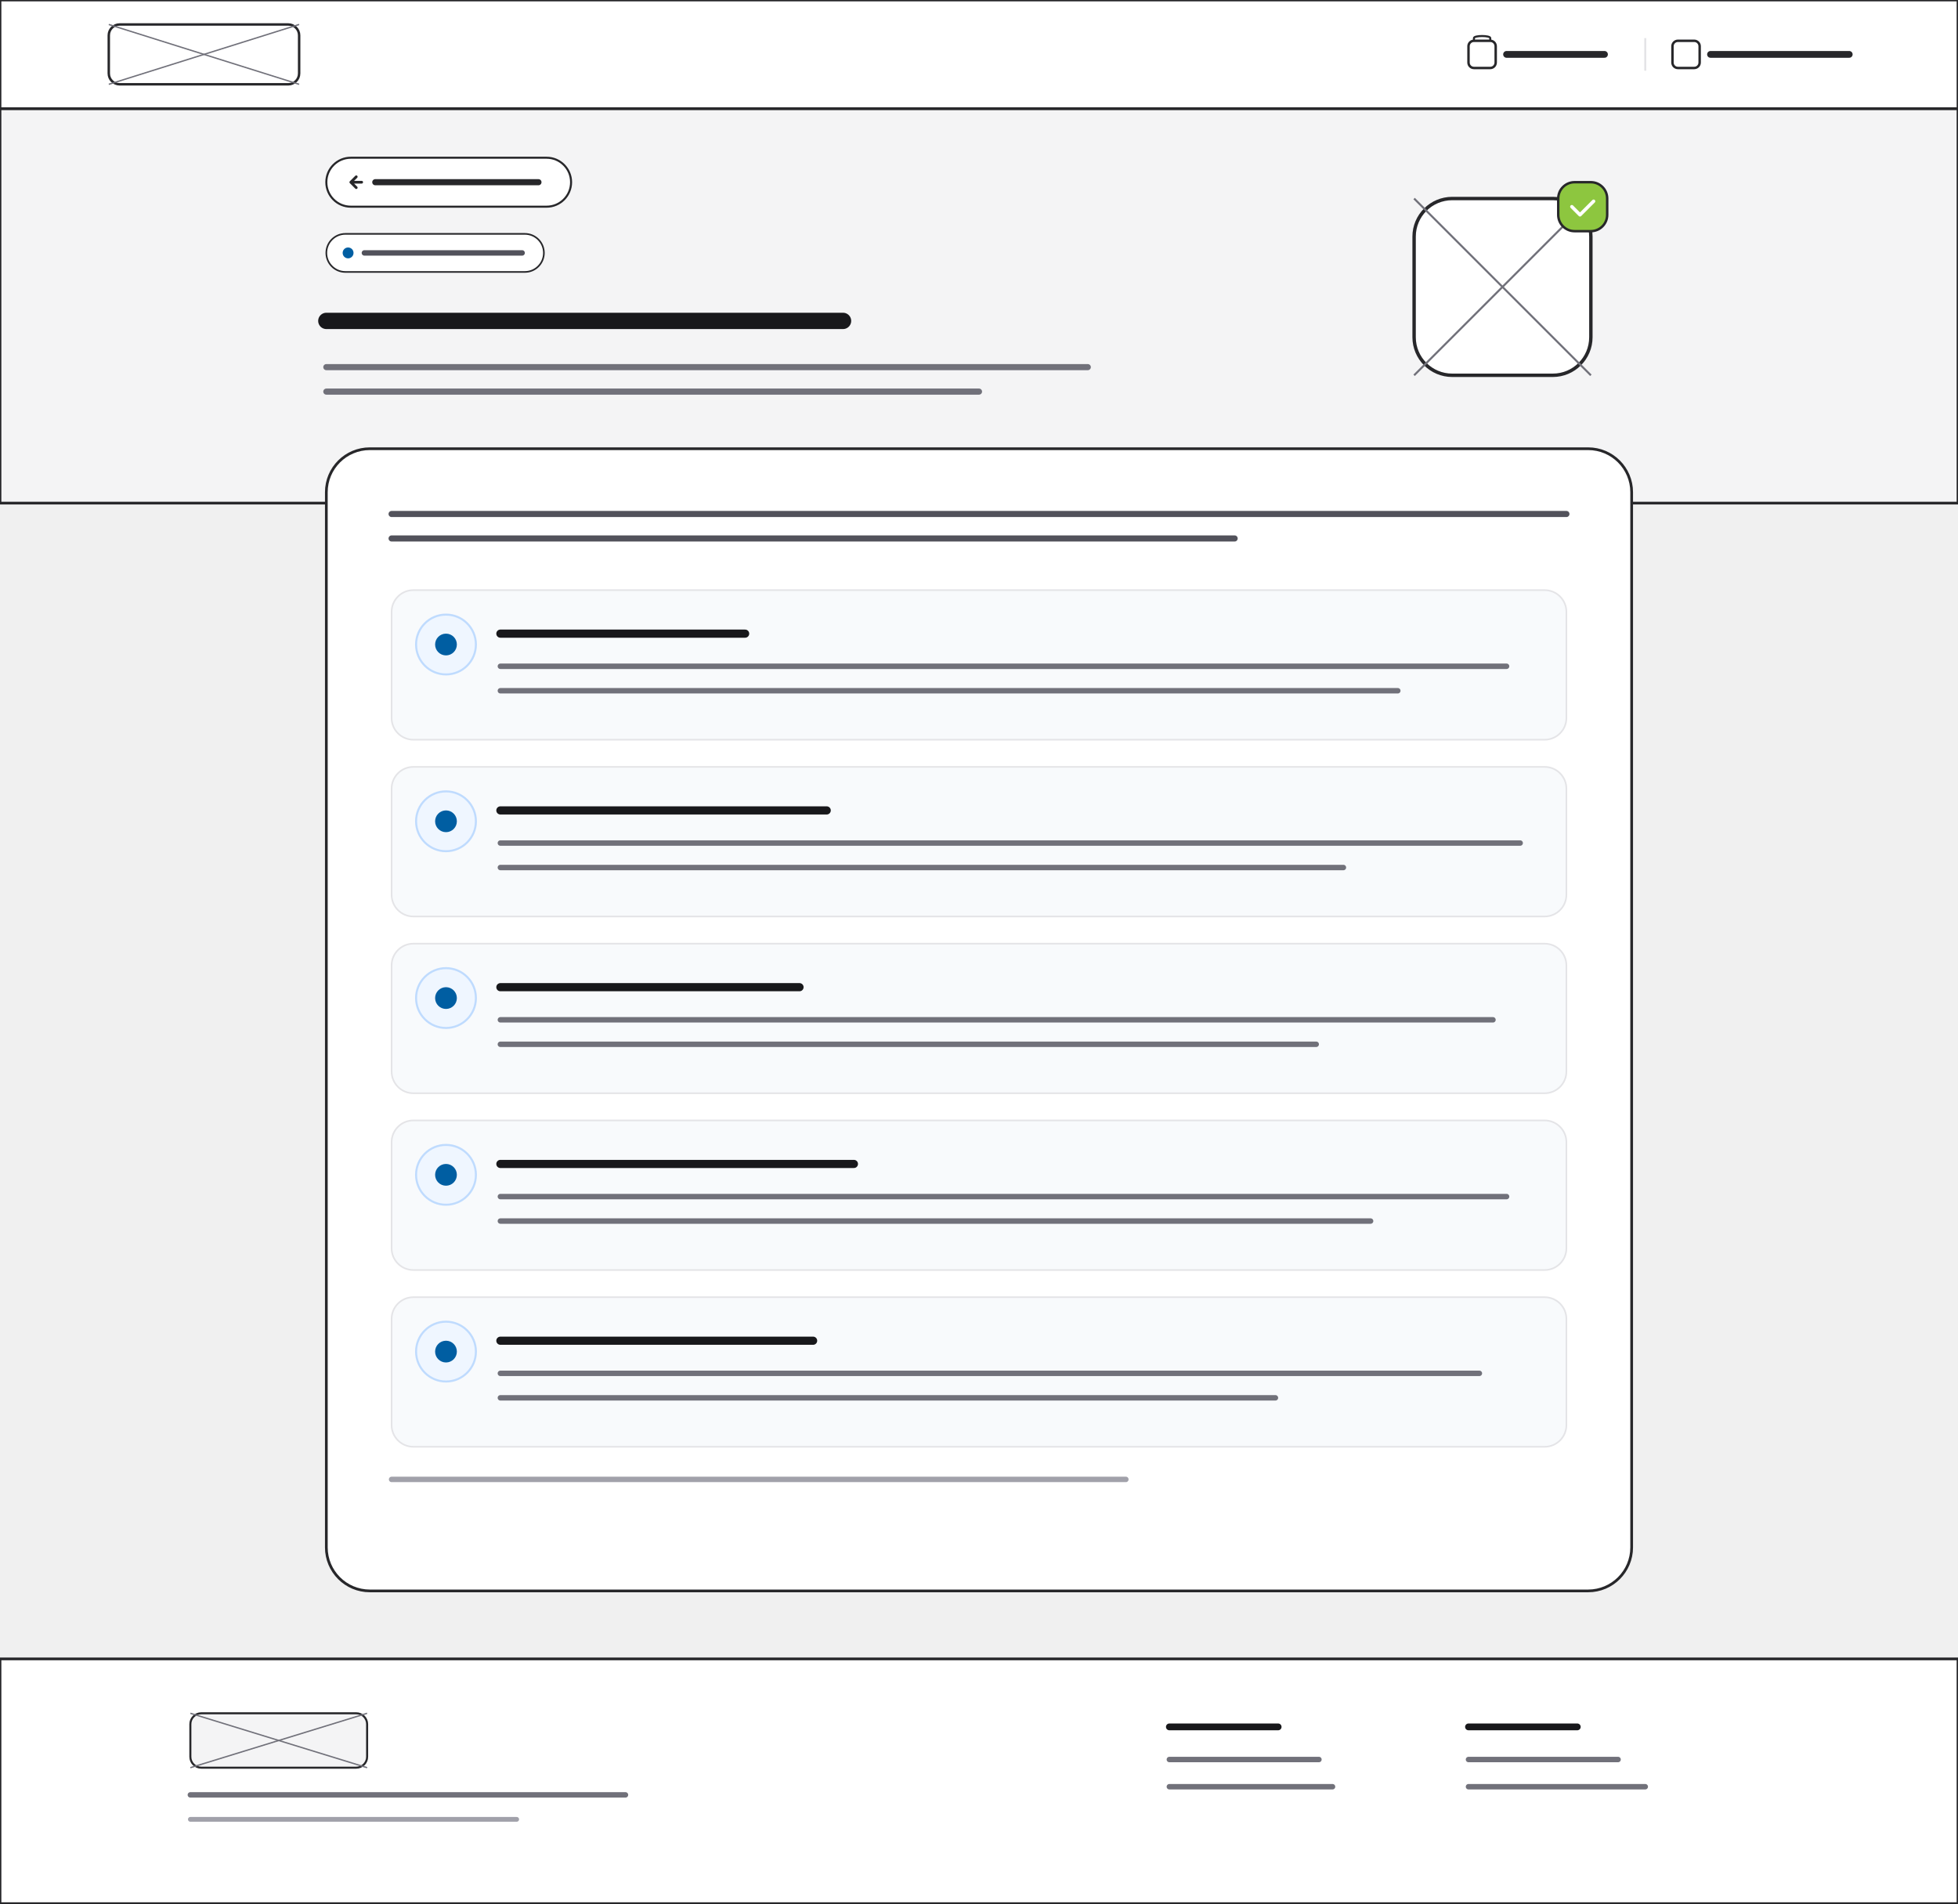
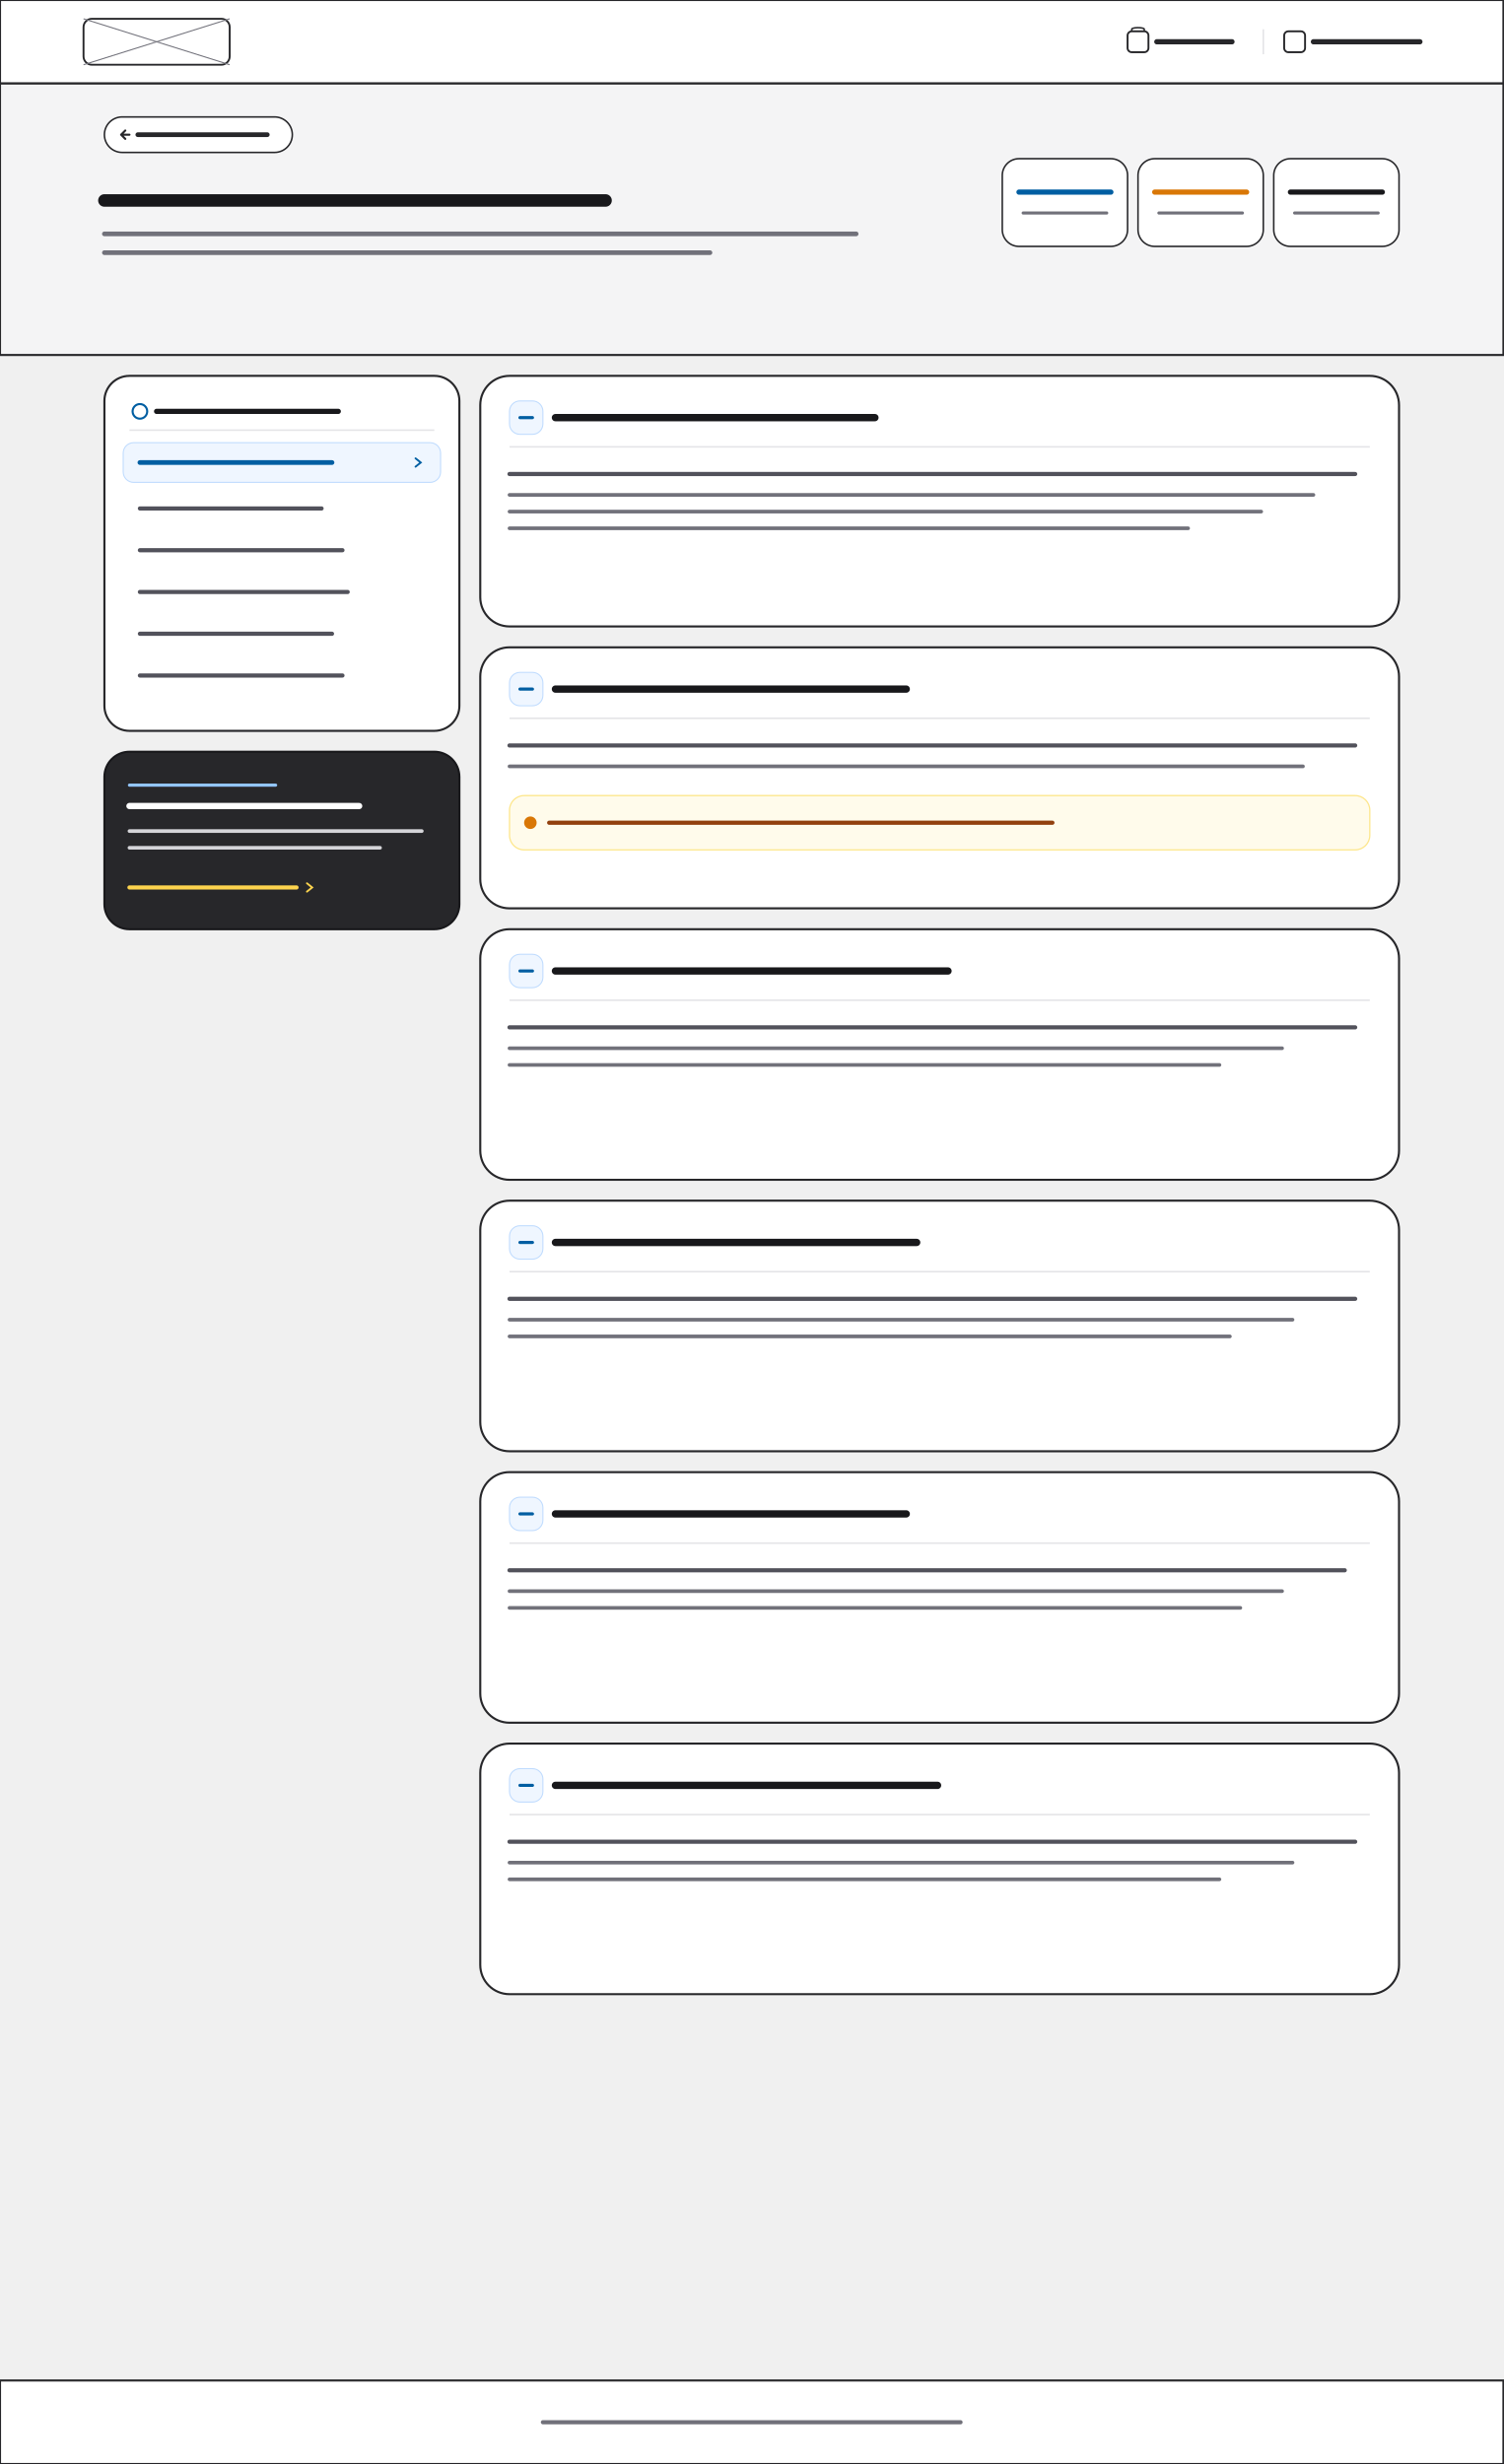
- <svg xmlns="http://www.w3.org/2000/svg" viewBox="0 0 1440 1400" width="1440" height="1400" style="background:#F8FAFC; font-family: -apple-system, BlinkMacSystemFont, 'Segoe UI', Roboto, sans-serif;">
+ <svg xmlns="http://www.w3.org/2000/svg" viewBox="0 0 1440 2360" width="1440" height="2360" style="background:#F8FAFC; font-family: -apple-system, BlinkMacSystemFont, 'Segoe UI', Roboto, sans-serif;">
  <g id="Top-Navbar">
    <rect x="0" y="0" width="1440" height="80" fill="#FFFFFF" stroke="#27272A" stroke-width="2" />
    <g transform="translate(80, 18)">
      <rect width="140" height="44" rx="8" fill="#FFFFFF" stroke="#27272A" stroke-width="1.8" />
      <line x1="0" y1="0" x2="140" y2="44" stroke="#71717A" stroke-width="1" />
      <line x1="140" y1="0" x2="0" y2="44" stroke="#71717A" stroke-width="1" />
    </g>
    <g transform="translate(1080, 26)">
      <g transform="translate(0, 0)">
        <rect x="0" y="4" width="20" height="20" rx="4" fill="#FFFFFF" stroke="#27272A" stroke-width="1.8" />
        <path d="M4 4 V2 C4 0 16 0 16 2 V4" fill="none" stroke="#27272A" stroke-width="1.5" />
        <line x1="28" y1="14" x2="100" y2="14" stroke="#27272A" stroke-width="5" stroke-linecap="round" />
      </g>
      <line x1="130" y1="2" x2="130" y2="26" stroke="#E4E4E7" stroke-width="1.5" />
      <g transform="translate(150, 0)">
        <rect x="0" y="4" width="20" height="20" rx="4" fill="#FFFFFF" stroke="#27272A" stroke-width="1.8" />
        <line x1="28" y1="14" x2="130" y2="14" stroke="#27272A" stroke-width="5" stroke-linecap="round" />
      </g>
    </g>
  </g>
  <g id="Header-Banner" transform="translate(0, 80)">
-     <rect x="0" y="0" width="1440" height="290" fill="#F4F4F5" stroke="#27272A" stroke-width="2" />
-     <g transform="translate(240, 36)">
+     <rect x="0" y="0" width="1440" height="260" fill="#F4F4F5" stroke="#27272A" stroke-width="2" />
+     <g transform="translate(100, 32)">
      <g transform="translate(0, 0)">
-         <rect width="180" height="36" rx="18" fill="#FFFFFF" stroke="#27272A" stroke-width="1.5" />
-         <path d="M26 18 L18 18 M22 14 L18 18 L22 22" stroke="#27272A" stroke-width="2" fill="none" stroke-linecap="round" stroke-linejoin="round" />
-         <line x1="36" y1="18" x2="156" y2="18" stroke="#27272A" stroke-width="4.5" stroke-linecap="round" />
+         <rect width="180" height="34" rx="17" fill="#FFFFFF" stroke="#27272A" stroke-width="1.5" />
+         <path d="M24 17 L16 17 M20 13 L16 17 L20 21" stroke="#27272A" stroke-width="2" fill="none" stroke-linecap="round" stroke-linejoin="round" />
+         <line x1="32" y1="17" x2="156" y2="17" stroke="#27272A" stroke-width="4.5" stroke-linecap="round" />
      </g>
-       <g transform="translate(0, 56)">
-         <rect width="160" height="28" rx="14" fill="#FFFFFF" stroke="#27272A" stroke-width="1.2" />
-         <circle cx="16" cy="14" r="4" fill="#005EA2" />
-         <line x1="28" y1="14" x2="144" y2="14" stroke="#52525B" stroke-width="4" stroke-linecap="round" />
-       </g>
-       <line x1="0" y1="120" x2="380" y2="120" stroke="#18181B" stroke-width="12" stroke-linecap="round" />
-       <line x1="0" y1="154" x2="560" y2="154" stroke="#71717A" stroke-width="4.5" stroke-linecap="round" />
-       <line x1="0" y1="172" x2="480" y2="172" stroke="#71717A" stroke-width="4.5" stroke-linecap="round" />
-       <g transform="translate(800, 30)">
-         <rect width="130" height="130" rx="28" fill="#FFFFFF" stroke="#27272A" stroke-width="2.5" />
-         <line x1="0" y1="0" x2="130" y2="130" stroke="#71717A" stroke-width="1.5" />
-         <line x1="130" y1="0" x2="0" y2="130" stroke="#71717A" stroke-width="1.5" />
-         <rect x="106" y="-12" width="36" height="36" rx="12" fill="#8DC63F" stroke="#27272A" stroke-width="1.8" />
-         <path d="M116 6 L122 12 L132 2" fill="none" stroke="#FFFFFF" stroke-width="2.5" stroke-linecap="round" stroke-linejoin="round" />
+       <line x1="0" y1="80" x2="480" y2="80" stroke="#18181B" stroke-width="12" stroke-linecap="round" />
+       <line x1="0" y1="112" x2="720" y2="112" stroke="#71717A" stroke-width="4.5" stroke-linecap="round" />
+       <line x1="0" y1="130" x2="580" y2="130" stroke="#71717A" stroke-width="4.5" stroke-linecap="round" />
+       <g transform="translate(860, 40)">
+         <g transform="translate(0, 0)">
+           <rect width="120" height="84" rx="16" fill="#FFFFFF" stroke="#27272A" stroke-width="1.5" />
+           <line x1="16" y1="32" x2="104" y2="32" stroke="#005EA2" stroke-width="5" stroke-linecap="round" />
+           <line x1="20" y1="52" x2="100" y2="52" stroke="#71717A" stroke-width="3" stroke-linecap="round" />
+         </g>
+         <g transform="translate(130, 0)">
+           <rect width="120" height="84" rx="16" fill="#FFFFFF" stroke="#27272A" stroke-width="1.5" />
+           <line x1="16" y1="32" x2="104" y2="32" stroke="#D97706" stroke-width="5" stroke-linecap="round" />
+           <line x1="20" y1="52" x2="100" y2="52" stroke="#71717A" stroke-width="3" stroke-linecap="round" />
+         </g>
+         <g transform="translate(260, 0)">
+           <rect width="120" height="84" rx="16" fill="#FFFFFF" stroke="#27272A" stroke-width="1.5" />
+           <line x1="16" y1="32" x2="104" y2="32" stroke="#18181B" stroke-width="5" stroke-linecap="round" />
+           <line x1="20" y1="52" x2="100" y2="52" stroke="#71717A" stroke-width="3" stroke-linecap="round" />
+         </g>
      </g>
    </g>
  </g>
-   <g id="Main-Content" transform="translate(240, 330)">
-     <rect width="960" height="840" rx="32" fill="#FFFFFF" stroke="#27272A" stroke-width="2" />
-     <g transform="translate(48, 48)">
-       <line x1="0" y1="0" x2="864" y2="0" stroke="#52525B" stroke-width="4.5" stroke-linecap="round" />
-       <line x1="0" y1="18" x2="620" y2="18" stroke="#52525B" stroke-width="4.5" stroke-linecap="round" />
-       <g transform="translate(0, 56)">
-         <rect width="864" height="110" rx="16" fill="#F8FAFC" stroke="#E4E4E7" stroke-width="1.2" />
-         <circle cx="40" cy="40" r="22" fill="#EFF6FF" stroke="#BFDBFE" stroke-width="1.5" />
-         <circle cx="40" cy="40" r="8" fill="#005EA2" />
-         <line x1="80" y1="32" x2="260" y2="32" stroke="#18181B" stroke-width="6" stroke-linecap="round" />
-         <line x1="80" y1="56" x2="820" y2="56" stroke="#71717A" stroke-width="4" stroke-linecap="round" />
-         <line x1="80" y1="74" x2="740" y2="74" stroke="#71717A" stroke-width="4" stroke-linecap="round" />
+   <g id="Main-Workspace" transform="translate(100, 360)">
+     <g id="Left-Sidebar" transform="translate(0, 0)">
+       <g id="Terms-Nav-Card">
+         <rect width="340" height="340" rx="24" fill="#FFFFFF" stroke="#27272A" stroke-width="2" />
+         <g transform="translate(24, 24)">
+           <circle cx="10" cy="10" r="7" fill="none" stroke="#005EA2" stroke-width="2" />
+           <line x1="26" y1="10" x2="200" y2="10" stroke="#18181B" stroke-width="5" stroke-linecap="round" />
+         </g>
+         <line x1="24" y1="52" x2="316" y2="52" stroke="#E4E4E7" stroke-width="1.5" />
+         <g transform="translate(18, 64)">
+           <g transform="translate(0, 0)">
+             <rect width="304" height="38" rx="10" fill="#EFF6FF" stroke="#BFDBFE" stroke-width="1" />
+             <line x1="16" y1="19" x2="200" y2="19" stroke="#005EA2" stroke-width="4.5" stroke-linecap="round" />
+             <path d="M280 15 L285 19 L280 23" stroke="#005EA2" stroke-width="1.8" fill="none" stroke-linecap="round" />
+           </g>
+           <g transform="translate(0, 44)">
+             <line x1="16" y1="19" x2="190" y2="19" stroke="#52525B" stroke-width="4" stroke-linecap="round" />
+           </g>
+           <g transform="translate(0, 84)">
+             <line x1="16" y1="19" x2="210" y2="19" stroke="#52525B" stroke-width="4" stroke-linecap="round" />
+           </g>
+           <g transform="translate(0, 124)">
+             <line x1="16" y1="19" x2="215" y2="19" stroke="#52525B" stroke-width="4" stroke-linecap="round" />
+           </g>
+           <g transform="translate(0, 164)">
+             <line x1="16" y1="19" x2="200" y2="19" stroke="#52525B" stroke-width="4" stroke-linecap="round" />
+           </g>
+           <g transform="translate(0, 204)">
+             <line x1="16" y1="19" x2="210" y2="19" stroke="#52525B" stroke-width="4" stroke-linecap="round" />
+           </g>
+         </g>
      </g>
-       <g transform="translate(0, 186)">
-         <rect width="864" height="110" rx="16" fill="#F8FAFC" stroke="#E4E4E7" stroke-width="1.2" />
-         <circle cx="40" cy="40" r="22" fill="#EFF6FF" stroke="#BFDBFE" stroke-width="1.5" />
-         <circle cx="40" cy="40" r="8" fill="#005EA2" />
-         <line x1="80" y1="32" x2="320" y2="32" stroke="#18181B" stroke-width="6" stroke-linecap="round" />
-         <line x1="80" y1="56" x2="830" y2="56" stroke="#71717A" stroke-width="4" stroke-linecap="round" />
-         <line x1="80" y1="74" x2="700" y2="74" stroke="#71717A" stroke-width="4" stroke-linecap="round" />
+       <g id="Help-Card" transform="translate(0, 360)">
+         <rect width="340" height="170" rx="24" fill="#27272A" stroke="#18181B" stroke-width="2" />
+         <g transform="translate(24, 24)">
+           <line x1="0" y1="8" x2="140" y2="8" stroke="#93C5FD" stroke-width="3" stroke-linecap="round" />
+           <line x1="0" y1="28" x2="220" y2="28" stroke="#FFFFFF" stroke-width="6" stroke-linecap="round" />
+           <line x1="0" y1="52" x2="280" y2="52" stroke="#D4D4D8" stroke-width="3.5" stroke-linecap="round" />
+           <line x1="0" y1="68" x2="240" y2="68" stroke="#D4D4D8" stroke-width="3.5" stroke-linecap="round" />
+           <g transform="translate(0, 96)">
+             <line x1="0" y1="10" x2="160" y2="10" stroke="#FCD34D" stroke-width="4" stroke-linecap="round" />
+             <path d="M170 6 L175 10 L170 14" stroke="#FCD34D" stroke-width="1.8" fill="none" stroke-linecap="round" />
+           </g>
+         </g>
      </g>
-       <g transform="translate(0, 316)">
-         <rect width="864" height="110" rx="16" fill="#F8FAFC" stroke="#E4E4E7" stroke-width="1.2" />
-         <circle cx="40" cy="40" r="22" fill="#EFF6FF" stroke="#BFDBFE" stroke-width="1.5" />
-         <circle cx="40" cy="40" r="8" fill="#005EA2" />
-         <line x1="80" y1="32" x2="300" y2="32" stroke="#18181B" stroke-width="6" stroke-linecap="round" />
-         <line x1="80" y1="56" x2="810" y2="56" stroke="#71717A" stroke-width="4" stroke-linecap="round" />
-         <line x1="80" y1="74" x2="680" y2="74" stroke="#71717A" stroke-width="4" stroke-linecap="round" />
+     </g>
+     <g id="Right-Content" transform="translate(360, 0)">
+       <g id="Section-01">
+         <rect width="880" height="240" rx="28" fill="#FFFFFF" stroke="#27272A" stroke-width="2" />
+         <g transform="translate(28, 24)">
+           <rect width="32" height="32" rx="10" fill="#EFF6FF" stroke="#BFDBFE" stroke-width="1" />
+           <line x1="10" y1="16" x2="22" y2="16" stroke="#005EA2" stroke-width="3" stroke-linecap="round" />
+           <line x1="44" y1="16" x2="350" y2="16" stroke="#18181B" stroke-width="7" stroke-linecap="round" />
+         </g>
+         <line x1="28" y1="68" x2="852" y2="68" stroke="#E4E4E7" stroke-width="1.5" />
+         <g transform="translate(28, 86)">
+           <line x1="0" y1="8" x2="810" y2="8" stroke="#52525B" stroke-width="4" stroke-linecap="round" />
+           <line x1="0" y1="28" x2="770" y2="28" stroke="#71717A" stroke-width="3.5" stroke-linecap="round" />
+           <line x1="0" y1="44" x2="720" y2="44" stroke="#71717A" stroke-width="3.5" stroke-linecap="round" />
+           <line x1="0" y1="60" x2="650" y2="60" stroke="#71717A" stroke-width="3.5" stroke-linecap="round" />
+         </g>
      </g>
-       <g transform="translate(0, 446)">
-         <rect width="864" height="110" rx="16" fill="#F8FAFC" stroke="#E4E4E7" stroke-width="1.2" />
-         <circle cx="40" cy="40" r="22" fill="#EFF6FF" stroke="#BFDBFE" stroke-width="1.5" />
-         <circle cx="40" cy="40" r="8" fill="#005EA2" />
-         <line x1="80" y1="32" x2="340" y2="32" stroke="#18181B" stroke-width="6" stroke-linecap="round" />
-         <line x1="80" y1="56" x2="820" y2="56" stroke="#71717A" stroke-width="4" stroke-linecap="round" />
-         <line x1="80" y1="74" x2="720" y2="74" stroke="#71717A" stroke-width="4" stroke-linecap="round" />
+       <g id="Section-02" transform="translate(0, 260)">
+         <rect width="880" height="250" rx="28" fill="#FFFFFF" stroke="#27272A" stroke-width="2" />
+         <g transform="translate(28, 24)">
+           <rect width="32" height="32" rx="10" fill="#EFF6FF" stroke="#BFDBFE" stroke-width="1" />
+           <line x1="10" y1="16" x2="22" y2="16" stroke="#005EA2" stroke-width="3" stroke-linecap="round" />
+           <line x1="44" y1="16" x2="380" y2="16" stroke="#18181B" stroke-width="7" stroke-linecap="round" />
+         </g>
+         <line x1="28" y1="68" x2="852" y2="68" stroke="#E4E4E7" stroke-width="1.5" />
+         <g transform="translate(28, 86)">
+           <line x1="0" y1="8" x2="810" y2="8" stroke="#52525B" stroke-width="4" stroke-linecap="round" />
+           <line x1="0" y1="28" x2="760" y2="28" stroke="#71717A" stroke-width="3.5" stroke-linecap="round" />
+           <g transform="translate(0, 56)">
+             <rect width="824" height="52" rx="14" fill="#FFFBEB" stroke="#FDE68A" stroke-width="1.2" />
+             <circle cx="20" cy="26" r="6" fill="#D97706" />
+             <line x1="38" y1="26" x2="520" y2="26" stroke="#92400E" stroke-width="4" stroke-linecap="round" />
+           </g>
+         </g>
      </g>
-       <g transform="translate(0, 576)">
-         <rect width="864" height="110" rx="16" fill="#F8FAFC" stroke="#E4E4E7" stroke-width="1.2" />
-         <circle cx="40" cy="40" r="22" fill="#EFF6FF" stroke="#BFDBFE" stroke-width="1.5" />
-         <circle cx="40" cy="40" r="8" fill="#005EA2" />
-         <line x1="80" y1="32" x2="310" y2="32" stroke="#18181B" stroke-width="6" stroke-linecap="round" />
-         <line x1="80" y1="56" x2="800" y2="56" stroke="#71717A" stroke-width="4" stroke-linecap="round" />
-         <line x1="80" y1="74" x2="650" y2="74" stroke="#71717A" stroke-width="4" stroke-linecap="round" />
+       <g id="Section-03" transform="translate(0, 530)">
+         <rect width="880" height="240" rx="28" fill="#FFFFFF" stroke="#27272A" stroke-width="2" />
+         <g transform="translate(28, 24)">
+           <rect width="32" height="32" rx="10" fill="#EFF6FF" stroke="#BFDBFE" stroke-width="1" />
+           <line x1="10" y1="16" x2="22" y2="16" stroke="#005EA2" stroke-width="3" stroke-linecap="round" />
+           <line x1="44" y1="16" x2="420" y2="16" stroke="#18181B" stroke-width="7" stroke-linecap="round" />
+         </g>
+         <line x1="28" y1="68" x2="852" y2="68" stroke="#E4E4E7" stroke-width="1.5" />
+         <g transform="translate(28, 86)">
+           <line x1="0" y1="8" x2="810" y2="8" stroke="#52525B" stroke-width="4" stroke-linecap="round" />
+           <line x1="0" y1="28" x2="740" y2="28" stroke="#71717A" stroke-width="3.5" stroke-linecap="round" />
+           <line x1="0" y1="44" x2="680" y2="44" stroke="#71717A" stroke-width="3.5" stroke-linecap="round" />
+         </g>
      </g>
-       <g transform="translate(0, 710)">
-         <line x1="0" y1="0" x2="540" y2="0" stroke="#A1A1AA" stroke-width="4" stroke-linecap="round" />
+       <g id="Section-04" transform="translate(0, 790)">
+         <rect width="880" height="240" rx="28" fill="#FFFFFF" stroke="#27272A" stroke-width="2" />
+         <g transform="translate(28, 24)">
+           <rect width="32" height="32" rx="10" fill="#EFF6FF" stroke="#BFDBFE" stroke-width="1" />
+           <line x1="10" y1="16" x2="22" y2="16" stroke="#005EA2" stroke-width="3" stroke-linecap="round" />
+           <line x1="44" y1="16" x2="390" y2="16" stroke="#18181B" stroke-width="7" stroke-linecap="round" />
+         </g>
+         <line x1="28" y1="68" x2="852" y2="68" stroke="#E4E4E7" stroke-width="1.5" />
+         <g transform="translate(28, 86)">
+           <line x1="0" y1="8" x2="810" y2="8" stroke="#52525B" stroke-width="4" stroke-linecap="round" />
+           <line x1="0" y1="28" x2="750" y2="28" stroke="#71717A" stroke-width="3.5" stroke-linecap="round" />
+           <line x1="0" y1="44" x2="690" y2="44" stroke="#71717A" stroke-width="3.5" stroke-linecap="round" />
+         </g>
+       </g>
+       <g id="Section-05" transform="translate(0, 1050)">
+         <rect width="880" height="240" rx="28" fill="#FFFFFF" stroke="#27272A" stroke-width="2" />
+         <g transform="translate(28, 24)">
+           <rect width="32" height="32" rx="10" fill="#EFF6FF" stroke="#BFDBFE" stroke-width="1" />
+           <line x1="10" y1="16" x2="22" y2="16" stroke="#005EA2" stroke-width="3" stroke-linecap="round" />
+           <line x1="44" y1="16" x2="380" y2="16" stroke="#18181B" stroke-width="7" stroke-linecap="round" />
+         </g>
+         <line x1="28" y1="68" x2="852" y2="68" stroke="#E4E4E7" stroke-width="1.5" />
+         <g transform="translate(28, 86)">
+           <line x1="0" y1="8" x2="800" y2="8" stroke="#52525B" stroke-width="4" stroke-linecap="round" />
+           <line x1="0" y1="28" x2="740" y2="28" stroke="#71717A" stroke-width="3.5" stroke-linecap="round" />
+           <line x1="0" y1="44" x2="700" y2="44" stroke="#71717A" stroke-width="3.5" stroke-linecap="round" />
+         </g>
+       </g>
+       <g id="Section-06" transform="translate(0, 1310)">
+         <rect width="880" height="240" rx="28" fill="#FFFFFF" stroke="#27272A" stroke-width="2" />
+         <g transform="translate(28, 24)">
+           <rect width="32" height="32" rx="10" fill="#EFF6FF" stroke="#BFDBFE" stroke-width="1" />
+           <line x1="10" y1="16" x2="22" y2="16" stroke="#005EA2" stroke-width="3" stroke-linecap="round" />
+           <line x1="44" y1="16" x2="410" y2="16" stroke="#18181B" stroke-width="7" stroke-linecap="round" />
+         </g>
+         <line x1="28" y1="68" x2="852" y2="68" stroke="#E4E4E7" stroke-width="1.5" />
+         <g transform="translate(28, 86)">
+           <line x1="0" y1="8" x2="810" y2="8" stroke="#52525B" stroke-width="4" stroke-linecap="round" />
+           <line x1="0" y1="28" x2="750" y2="28" stroke="#71717A" stroke-width="3.5" stroke-linecap="round" />
+           <line x1="0" y1="44" x2="680" y2="44" stroke="#71717A" stroke-width="3.5" stroke-linecap="round" />
+         </g>
      </g>
    </g>
  </g>
-   <g id="Footer" transform="translate(0, 1220)">
-     <rect width="1440" height="180" fill="#FFFFFF" stroke="#27272A" stroke-width="2" />
-     <g transform="translate(140, 40)">
-       <rect width="130" height="40" rx="8" fill="#F4F4F5" stroke="#27272A" stroke-width="1.5" />
-       <line x1="0" y1="0" x2="130" y2="40" stroke="#71717A" stroke-width="1" />
-       <line x1="130" y1="0" x2="0" y2="40" stroke="#71717A" stroke-width="1" />
-       <line x1="0" y1="60" x2="320" y2="60" stroke="#71717A" stroke-width="4" stroke-linecap="round" />
-       <line x1="0" y1="78" x2="240" y2="78" stroke="#A1A1AA" stroke-width="3.5" stroke-linecap="round" />
-     </g>
-     <g transform="translate(860, 40)">
-       <line x1="0" y1="10" x2="80" y2="10" stroke="#18181B" stroke-width="5" stroke-linecap="round" />
-       <line x1="0" y1="34" x2="110" y2="34" stroke="#71717A" stroke-width="4" stroke-linecap="round" />
-       <line x1="0" y1="54" x2="120" y2="54" stroke="#71717A" stroke-width="4" stroke-linecap="round" />
-     </g>
-     <g transform="translate(1080, 40)">
-       <line x1="0" y1="10" x2="80" y2="10" stroke="#18181B" stroke-width="5" stroke-linecap="round" />
-       <line x1="0" y1="34" x2="110" y2="34" stroke="#71717A" stroke-width="4" stroke-linecap="round" />
-       <line x1="0" y1="54" x2="130" y2="54" stroke="#71717A" stroke-width="4" stroke-linecap="round" />
-     </g>
+   <g id="Footer" transform="translate(0, 2280)">
+     <rect width="1440" height="80" fill="#FFFFFF" stroke="#27272A" stroke-width="2" />
+     <line x1="520" y1="40" x2="920" y2="40" stroke="#71717A" stroke-width="4" stroke-linecap="round" />
  </g>
</svg>
